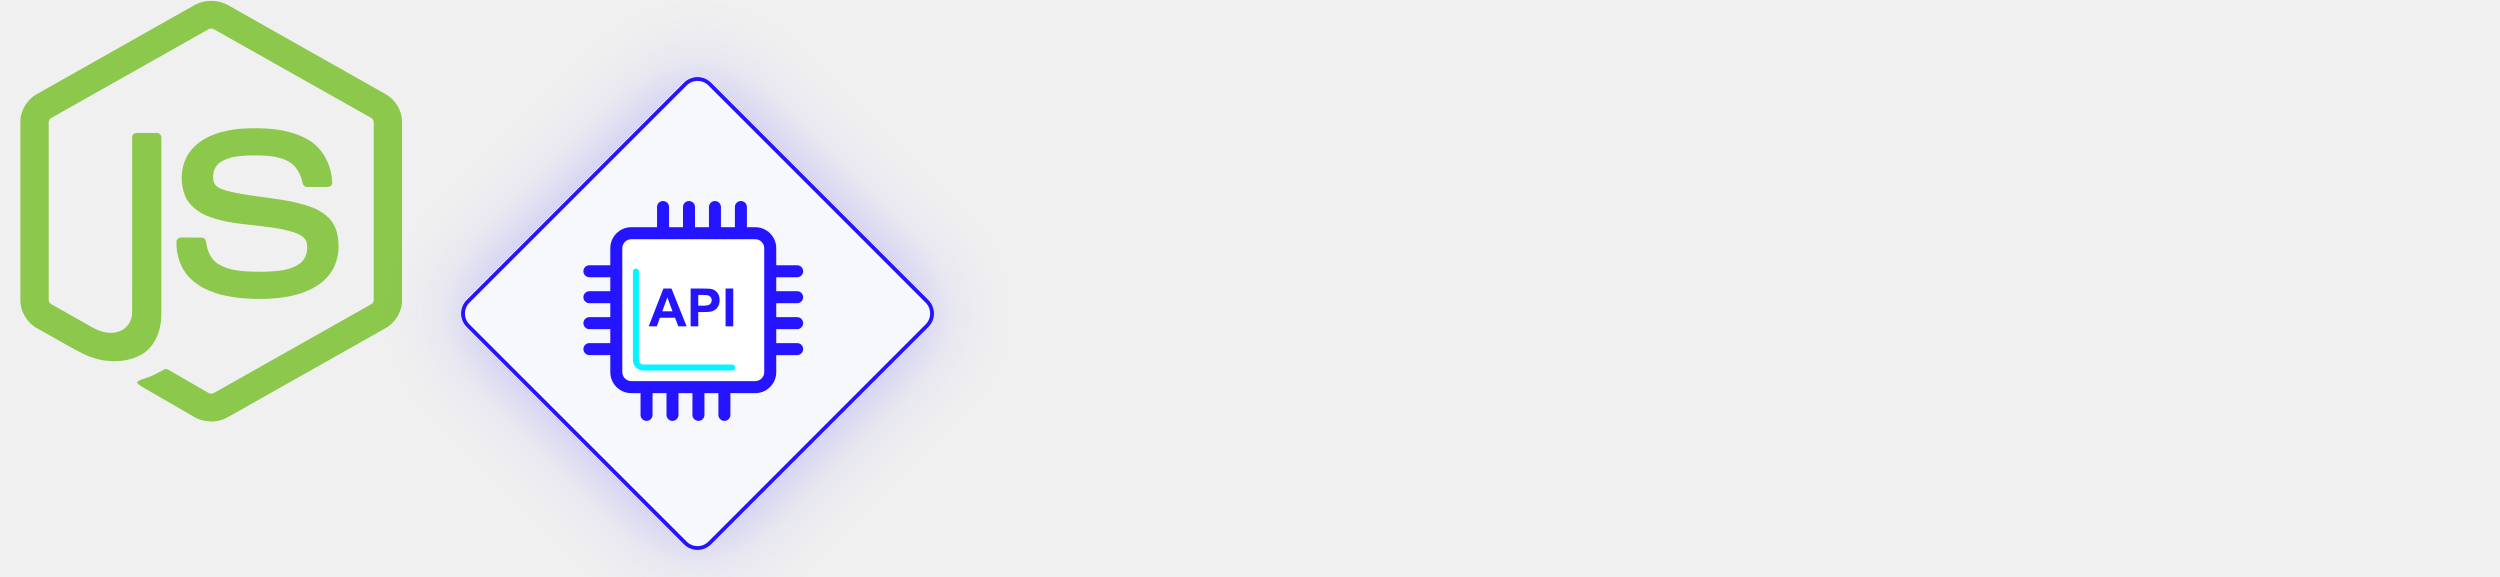
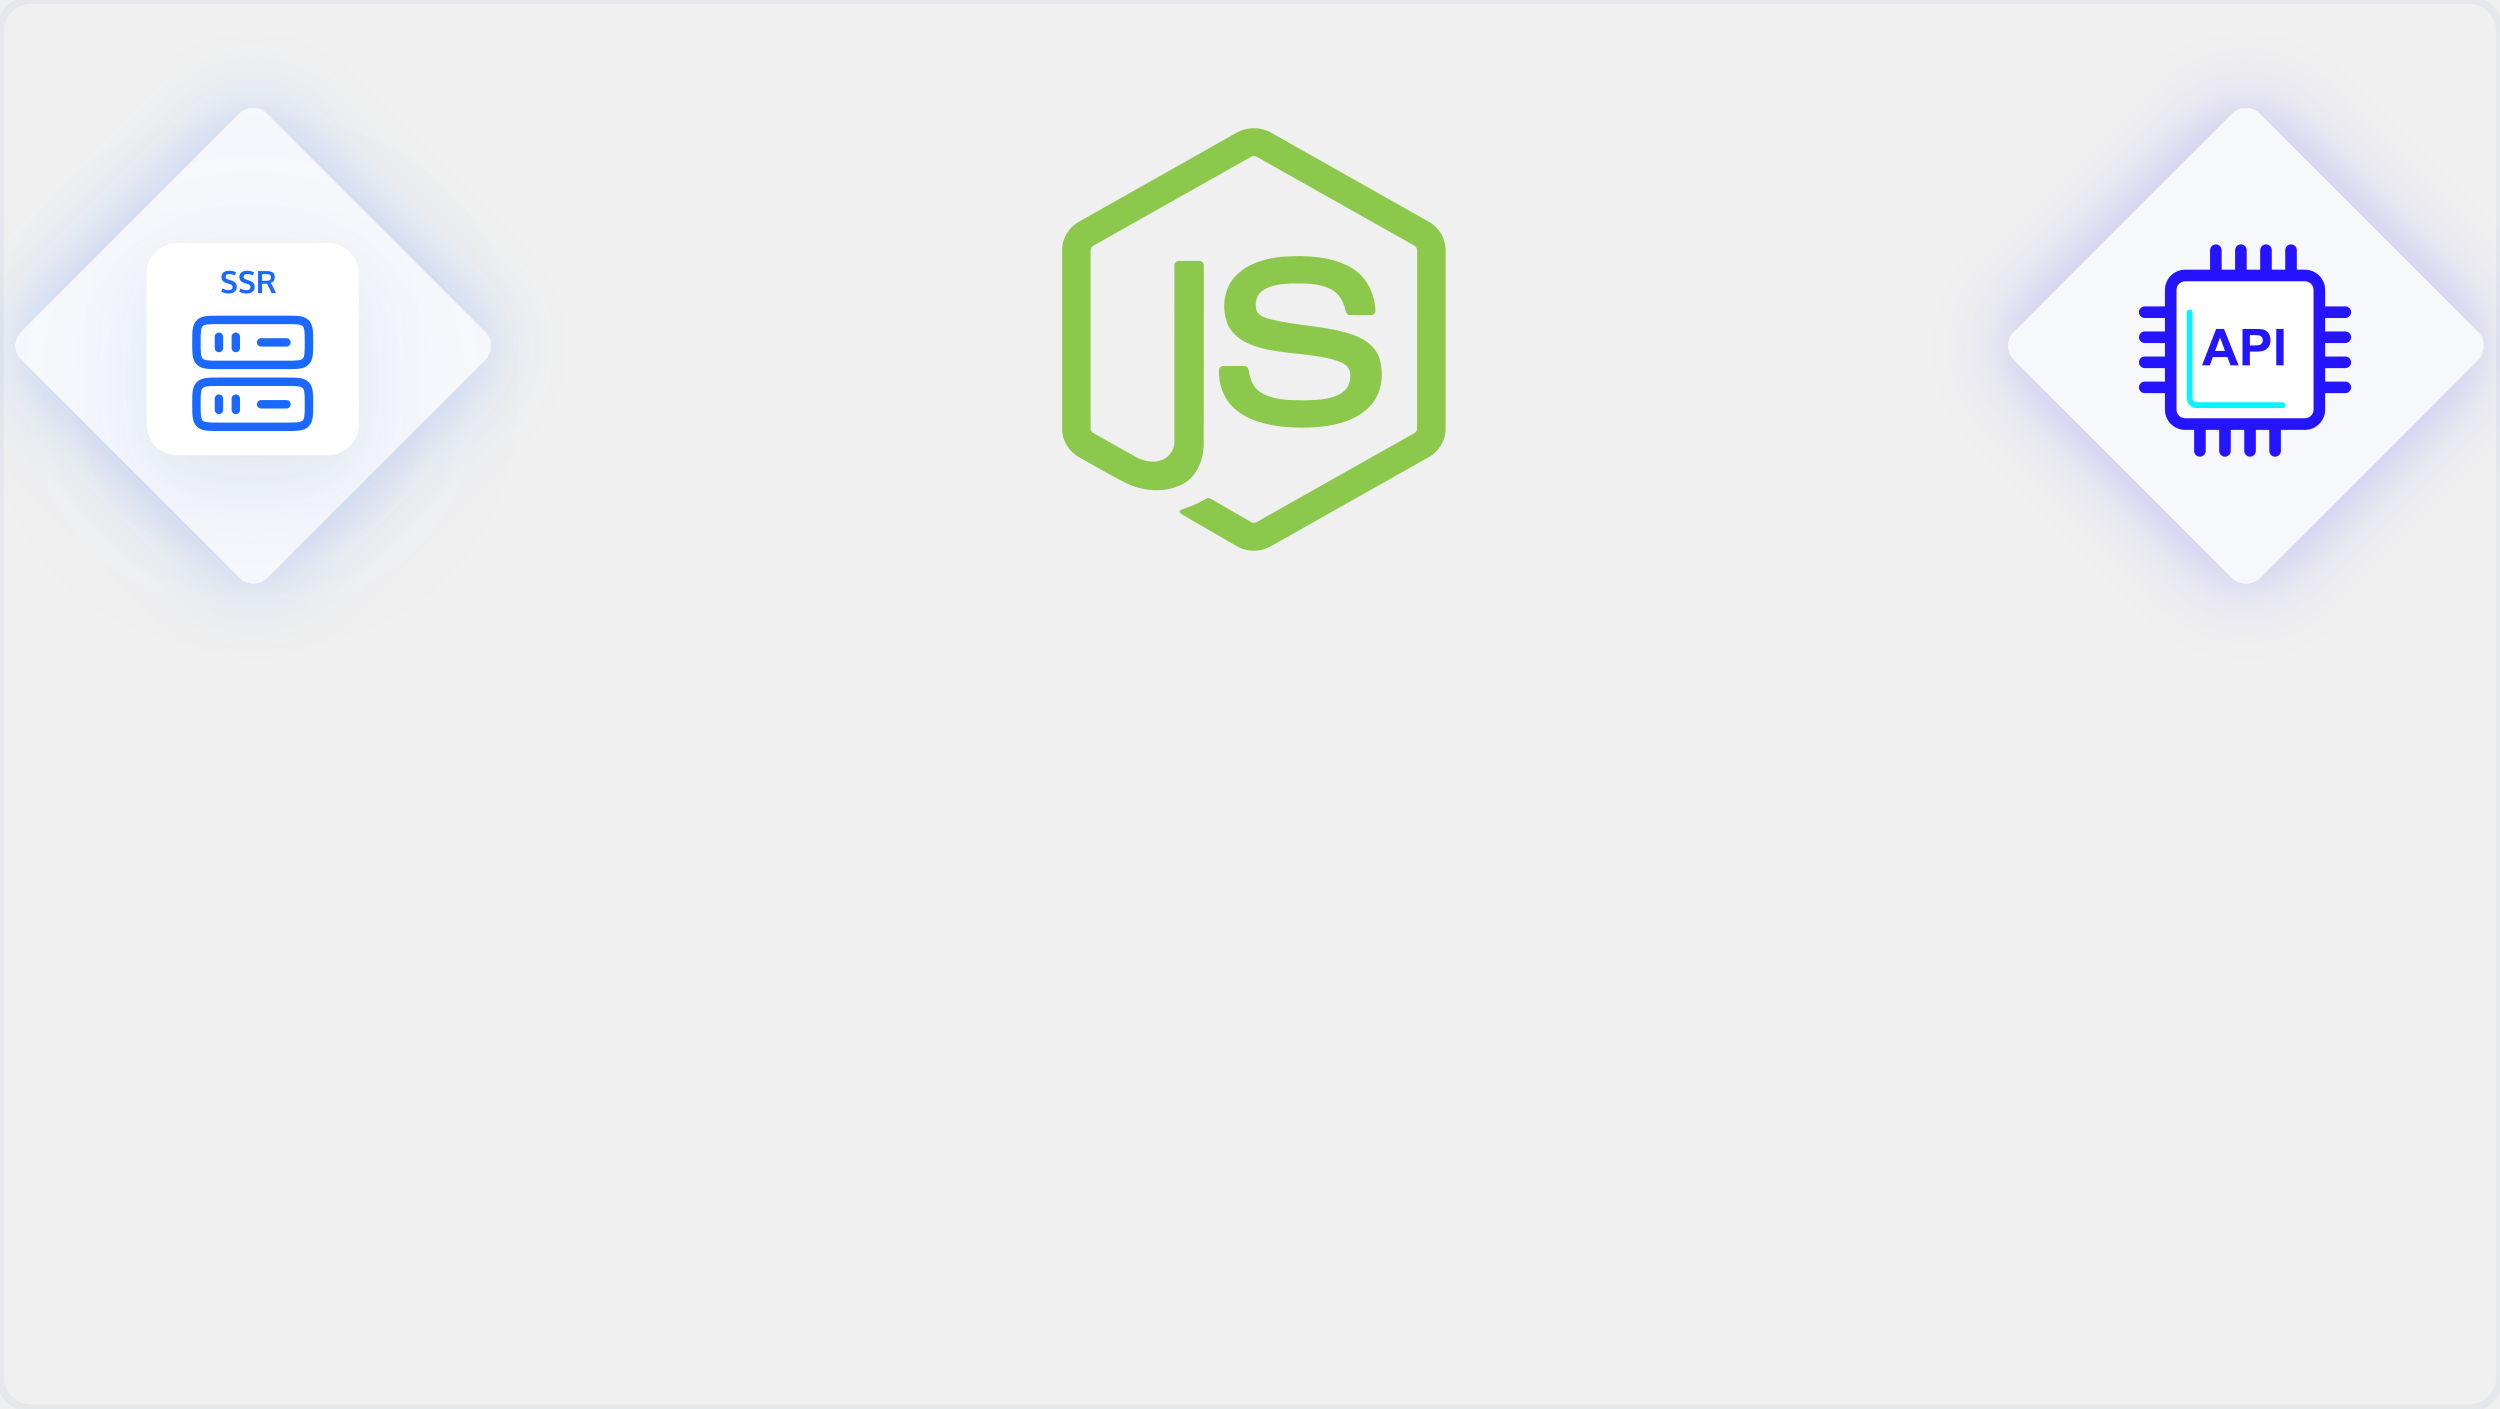
- <svg xmlns="http://www.w3.org/2000/svg" width="651" height="150" viewBox="0 0 651 150" fill="none">
-   <g transform="translate(0, 0)">
+ <svg xmlns="http://www.w3.org/2000/svg" width="648" height="365" viewBox="0 0 648 365" fill="none">
+   <style>
+     @keyframes drawLeftBorder {
+       0% {
+         stroke-dashoffset: 800;
+       }
+       50% {
+         stroke-dashoffset: 800;
+       }
+       100% {
+         stroke-dashoffset: 0;
+       }
+     }
+     
+     @keyframes drawRightBorder {
+       0% {
+         stroke-dashoffset: 800;
+       }
+       50% {
+         stroke-dashoffset: 800;
+       }
+       100% {
+         stroke-dashoffset: 0;
+       }
+     }
+     
+     
+     #left-border {
+       animation: drawLeftBorder 3s ease-in-out forwards;
+     }
+     
+     #right-border {
+       animation: drawRightBorder 3s ease-in-out forwards;
+     }
+ 
+     @keyframes drawBezierCurve {
+       0% { stroke-dashoffset: -200;}
+       50% {        stroke-dashoffset: 0;}
+       100% {        stroke-dashoffset: 0;      }
+     }
+     
+     @keyframes drawBezierCurveRotated {
+       0% { stroke-dashoffset: -200;}
+       50% {        stroke-dashoffset: 0;}
+       100% {        stroke-dashoffset: 0;      }
+     }
+     
+     #bezier-curve {
+       animation: drawBezierCurve 3s ease-in-out forwards;
+     }
+     
+     #bezier-curve-rotated {
+       animation: drawBezierCurveRotated 3s ease-in-out forwards;
+     }
+   </style>
+   <rect x="0" y="0" width="648" height="365" fill="none" stroke="#e5e7eb" stroke-width="2" rx="8" />
+   <g transform="translate(500.5, 8)" id="logo-api">
+     <g filter="url(#filter0_d_982_3600)">
+       <path d="M78.104 21.536L21.535 78.104C19.583 80.057 19.583 83.223 21.535 85.175L78.104 141.744C80.057 143.696 83.222 143.696 85.175 141.744L141.744 85.175C143.696 83.223 143.696 80.057 141.744 78.104L85.175 21.536C83.222 19.583 80.057 19.583 78.104 21.536Z" fill="#F7F8FC" />
+     </g>
+     <path d="M74.93 79.454L73.654 82.96H76.237L74.93 79.454Z" fill="white" />
+     <path d="M96.923 64.902H65.905C64.666 64.902 63.653 65.916 63.653 67.155V98.173C63.653 99.412 64.666 100.425 65.905 100.425H96.923C98.162 100.425 99.175 99.412 99.175 98.173V67.155C99.175 65.909 98.162 64.902 96.923 64.902ZM89.504 77.254H91.412V86.7H89.504V77.254ZM80.757 77.254H83.82C84.984 77.254 85.735 77.299 86.088 77.397C86.629 77.539 87.079 77.847 87.447 78.32C87.815 78.793 87.995 79.409 87.995 80.16C87.995 80.738 87.89 81.226 87.68 81.624C87.47 82.022 87.199 82.33 86.876 82.555C86.554 82.78 86.223 82.93 85.885 83.005C85.427 83.096 84.774 83.141 83.903 83.141H82.657V86.7H80.757V77.254ZM73.947 77.254H75.967L79.743 86.7H77.671L76.845 84.552H73.068L72.287 86.7H70.26L73.947 77.254ZM91.149 97.775H68.939C67.482 97.775 66.303 96.596 66.303 95.139V72.989C66.303 72.576 66.641 72.238 67.054 72.238C67.467 72.238 67.805 72.576 67.805 72.989V95.139C67.805 95.762 68.315 96.273 68.939 96.273H91.149C91.562 96.273 91.9 96.611 91.9 97.024C91.9 97.437 91.569 97.775 91.149 97.775Z" fill="white" />
+     <path d="M85.217 81.383C85.472 81.285 85.668 81.128 85.81 80.918C85.953 80.707 86.028 80.46 86.028 80.182C86.028 79.836 85.93 79.551 85.728 79.333C85.525 79.108 85.27 78.973 84.962 78.913C84.737 78.868 84.278 78.845 83.588 78.845H82.664V81.526H83.708C84.459 81.533 84.962 81.481 85.217 81.383Z" fill="white" />
+     <path d="M91.149 96.273H68.939C68.315 96.273 67.805 95.762 67.805 95.139V72.989C67.805 72.576 67.467 72.238 67.054 72.238C66.641 72.238 66.303 72.576 66.303 72.989V95.139C66.303 96.596 67.482 97.774 68.939 97.774H91.149C91.562 97.774 91.9 97.436 91.9 97.023C91.9 96.611 91.569 96.273 91.149 96.273Z" fill="#06F3FF" />
+     <path d="M107.412 74.423C108.238 74.423 108.914 73.747 108.914 72.921C108.914 72.095 108.238 71.419 107.412 71.419H102.179V67.155C102.179 64.256 99.821 61.899 96.923 61.899H94.836V56.846C94.836 56.02 94.16 55.344 93.334 55.344C92.508 55.344 91.832 56.02 91.832 56.846V61.899H88.341V56.846C88.341 56.02 87.665 55.344 86.839 55.344C86.013 55.344 85.337 56.02 85.337 56.846V61.899H81.846V56.846C81.846 56.02 81.17 55.344 80.344 55.344C79.518 55.344 78.842 56.02 78.842 56.846V61.899H75.351V56.846C75.351 56.02 74.675 55.344 73.849 55.344C73.023 55.344 72.347 56.02 72.347 56.846V61.899H65.905C63.007 61.899 60.649 64.256 60.649 67.155V71.419H55.416C54.59 71.419 53.914 72.095 53.914 72.921C53.914 73.747 54.59 74.423 55.416 74.423H60.649V77.914H55.416C54.59 77.914 53.914 78.59 53.914 79.416C53.914 80.242 54.59 80.918 55.416 80.918H60.649V84.409H55.416C54.59 84.409 53.914 85.085 53.914 85.911C53.914 86.737 54.59 87.413 55.416 87.413H60.649V90.904H55.416C54.59 90.904 53.914 91.58 53.914 92.406C53.914 93.232 54.59 93.908 55.416 93.908H60.649V98.172C60.649 101.071 63.007 103.428 65.905 103.428H68.218V108.872C68.218 109.698 68.894 110.374 69.719 110.374C70.546 110.374 71.221 109.698 71.221 108.872V103.428H74.713V108.872C74.713 109.698 75.388 110.374 76.214 110.374C77.04 110.374 77.716 109.698 77.716 108.872V103.428H81.208V108.872C81.208 109.698 81.883 110.374 82.709 110.374C83.535 110.374 84.211 109.698 84.211 108.872V103.428H87.703V108.872C87.703 109.698 88.378 110.374 89.204 110.374C90.03 110.374 90.706 109.698 90.706 108.872V103.428H96.923C99.821 103.428 102.179 101.071 102.179 98.172V93.908H107.412C108.238 93.908 108.914 93.232 108.914 92.406C108.914 91.58 108.238 90.904 107.412 90.904H102.179V87.413H107.412C108.238 87.413 108.914 86.737 108.914 85.911C108.914 85.085 108.238 84.409 107.412 84.409H102.179V80.918H107.412C108.238 80.918 108.914 80.242 108.914 79.416C108.914 78.59 108.238 77.914 107.412 77.914H102.179V74.423H107.412ZM99.175 98.165C99.175 99.404 98.162 100.417 96.923 100.417H65.905C64.666 100.417 63.653 99.404 63.653 98.165V67.155C63.653 65.916 64.666 64.902 65.905 64.902H96.923C98.162 64.902 99.175 65.916 99.175 67.155V98.165Z" fill="#2414FF" />
+     <path d="M73.068 84.552H76.845L77.671 86.699H79.743L75.959 77.253H73.939L70.26 86.699H72.287L73.068 84.552ZM74.93 79.453L76.229 82.96H73.654L74.93 79.453ZM82.664 83.14H83.911C84.774 83.14 85.435 83.095 85.893 83.005C86.231 82.93 86.561 82.78 86.884 82.554C87.207 82.329 87.477 82.021 87.687 81.623C87.898 81.225 88.003 80.737 88.003 80.159C88.003 79.408 87.823 78.793 87.455 78.32C87.087 77.847 86.636 77.539 86.096 77.396C85.743 77.299 84.984 77.253 83.828 77.253H80.757V86.699H82.664V83.14ZM82.664 78.853H83.588C84.279 78.853 84.729 78.875 84.962 78.92C85.27 78.973 85.525 79.115 85.728 79.341C85.93 79.566 86.028 79.851 86.028 80.189C86.028 80.467 85.953 80.715 85.81 80.925C85.668 81.135 85.465 81.293 85.217 81.391C84.962 81.488 84.459 81.541 83.708 81.541H82.664V78.853ZM89.504 77.253H91.412V86.699H89.504V77.253Z" fill="#2414FF" />
+     <defs>
+       <filter id="filter0_d_982_3600" x="0.071" y="0.071" width="163.137" height="163.137" filterUnits="userSpaceOnUse" color-interpolation-filters="sRGB">
+         <feFlood flood-opacity="0" result="BackgroundImageFix" />
+         <feColorMatrix in="SourceAlpha" type="matrix" values="0 0 0 0 0 0 0 0 0 0 0 0 0 0 0 0 0 0 127 0" result="hardAlpha" />
+         <feOffset />
+         <feGaussianBlur stdDeviation="10" />
+         <feComposite in2="hardAlpha" operator="out" />
+         <feColorMatrix type="matrix" values="0 0 0 0 0.141 0 0 0 0 0.078 0 0 0 0 1 0 0 0 0.25 0" />
+         <feBlend mode="normal" in2="BackgroundImageFix" result="effect1_dropShadow_982_3600" />
+         <feBlend mode="normal" in="SourceGraphic" in2="effect1_dropShadow_982_3600" result="shape" />
+       </filter>
+     </defs>
+   </g>
+   <g transform="translate(270, 33)" id="logo-js">
    <path d="M50.516 1.396C53.231 -0.158 56.769 -0.165 59.482 1.396C73.132 9.11 86.787 16.811 100.435 24.529C103.002 25.975 104.72 28.832 104.693 31.79V78.196C104.713 81.276 102.826 84.201 100.118 85.614C86.512 93.285 72.913 100.965 59.31 108.636C56.538 110.221 52.93 110.099 50.245 108.384C46.166 106.019 42.08 103.666 38 101.304C37.167 100.807 36.227 100.412 35.638 99.603C36.159 98.902 37.089 98.815 37.845 98.508C39.548 97.967 41.111 97.098 42.676 96.255C43.071 95.984 43.554 96.088 43.933 96.33C47.421 98.33 50.879 100.388 54.378 102.369C55.125 102.8 55.881 102.227 56.519 101.872C69.87 94.326 83.238 86.808 96.587 79.26C97.082 79.022 97.355 78.497 97.315 77.955C97.324 62.647 97.317 47.336 97.32 32.028C97.376 31.413 97.02 30.848 96.465 30.596C82.906 22.96 69.355 15.313 55.798 7.675C55.564 7.514 55.285 7.427 55 7.427C54.715 7.427 54.437 7.512 54.202 7.673C40.645 15.313 27.096 22.967 13.54 30.603C12.986 30.855 12.614 31.41 12.68 32.028C12.683 47.336 12.68 62.647 12.68 77.958C12.657 78.222 12.715 78.487 12.847 78.718C12.979 78.948 13.178 79.132 13.418 79.246C17.035 81.297 20.657 83.334 24.277 85.379C26.317 86.476 28.82 87.129 31.067 86.288C33.05 85.576 34.44 83.553 34.402 81.448C34.421 66.229 34.392 51.008 34.416 35.791C34.366 35.115 35.007 34.557 35.664 34.621C37.402 34.609 39.143 34.597 40.881 34.626C41.606 34.609 42.106 35.337 42.016 36.017C42.009 51.333 42.035 66.648 42.004 81.964C42.009 86.045 40.332 90.487 36.557 92.484C31.905 94.893 26.157 94.382 21.561 92.072C17.584 90.087 13.787 87.743 9.88 85.616C7.165 84.211 5.287 81.274 5.306 78.196V31.79C5.278 28.77 7.063 25.862 9.71 24.437C23.314 16.76 36.915 9.077 50.516 1.396Z" fill="#8CC84B" />
    <path d="M62.383 33.542C68.316 33.16 74.668 33.316 80.007 36.239C84.14 38.479 86.432 43.179 86.505 47.772C86.389 48.391 85.742 48.733 85.151 48.69C83.429 48.688 81.707 48.714 79.986 48.679C79.256 48.707 78.831 48.033 78.74 47.388C78.245 45.191 77.047 43.014 74.979 41.955C71.804 40.365 68.123 40.445 64.661 40.478C62.134 40.612 59.416 40.831 57.275 42.317C55.631 43.443 55.132 45.716 55.718 47.546C56.272 48.86 57.789 49.284 59.03 49.675C66.18 51.545 73.757 51.359 80.77 53.82C83.674 54.823 86.514 56.773 87.508 59.814C88.808 63.888 88.238 68.759 85.339 72.03C82.988 74.722 79.564 76.187 76.149 76.983C71.606 77.996 66.891 78.021 62.278 77.572C57.939 77.077 53.425 75.937 50.075 72.981C47.212 70.495 45.813 66.62 45.952 62.88C45.985 62.249 46.614 61.809 47.218 61.86C48.952 61.846 50.685 61.842 52.419 61.863C53.111 61.813 53.625 62.411 53.66 63.064C53.98 65.158 54.767 67.355 56.592 68.596C60.115 70.869 64.536 70.713 68.57 70.777C71.912 70.629 75.664 70.584 78.391 68.375C79.83 67.115 80.257 65.007 79.868 63.194C79.447 61.663 77.845 60.949 76.469 60.483C69.411 58.25 61.75 59.06 54.76 56.535C51.922 55.532 49.178 53.636 48.088 50.721C46.566 46.594 47.263 41.491 50.466 38.33C53.589 35.186 58.097 33.976 62.383 33.542Z" fill="#8CC84B" />
  </g>
-   <g transform="translate(100, 0)">
-     <g filter="url(#filter0_d_982_3600)">
-       <path d="M78.104 21.536L21.535 78.104C19.583 80.057 19.583 83.223 21.535 85.175L78.104 141.744C80.057 143.696 83.222 143.696 85.175 141.744L141.744 85.175C143.696 83.223 143.696 80.057 141.744 78.104L85.175 21.536C83.222 19.583 80.057 19.583 78.104 21.536Z" fill="#F7F8FC" />
-       <path d="M21.889 78.458L78.458 21.889C80.215 20.132 83.064 20.132 84.822 21.889L141.39 78.458C143.147 80.215 143.147 83.064 141.39 84.822L84.822 141.39C83.064 143.148 80.215 143.148 78.458 141.39L21.889 84.822C20.132 83.064 20.132 80.215 21.889 78.458Z" stroke="#2414FF" />
+   <g transform="translate(-16, 8)" id="logo-data">
+     <g filter="url(#filter0_d_982_3599)">
+       <path d="M85.183 141.735L141.752 85.167C143.705 83.214 143.705 80.048 141.752 78.096L85.183 21.527C83.231 19.575 80.065 19.575 78.112 21.527L21.544 78.096C19.591 80.048 19.591 83.214 21.544 85.167L78.112 141.735C80.065 143.688 83.231 143.688 85.183 141.735Z" fill="#F7F8FC" />
    </g>
-     <path d="M73.781 77.43L72.453 81.078H75.141L73.781 77.43Z" fill="white" />
-     <path d="M96.664 62.289H64.391C63.102 62.289 62.047 63.344 62.047 64.633V96.906C62.047 98.195 63.102 99.25 64.391 99.25H96.664C97.953 99.25 99.008 98.195 99.008 96.906V64.633C99.008 63.336 97.953 62.289 96.664 62.289ZM88.945 75.141H90.93V84.969H88.945V75.141ZM79.844 75.141H83.031C84.242 75.141 85.023 75.188 85.391 75.289C85.953 75.438 86.422 75.758 86.805 76.25C87.188 76.742 87.375 77.383 87.375 78.164C87.375 78.766 87.266 79.273 87.047 79.688C86.828 80.102 86.547 80.422 86.211 80.656C85.875 80.891 85.531 81.047 85.18 81.125C84.703 81.219 84.023 81.266 83.117 81.266H81.82V84.969H79.844V75.141ZM72.758 75.141H74.859L78.789 84.969H76.633L75.773 82.734H71.844L71.031 84.969H68.922L72.758 75.141ZM90.656 96.492H67.547C66.031 96.492 64.805 95.266 64.805 93.75V70.703C64.805 70.273 65.156 69.922 65.586 69.922C66.016 69.922 66.367 70.273 66.367 70.703V93.75C66.367 94.398 66.898 94.93 67.547 94.93H90.656C91.086 94.93 91.438 95.281 91.438 95.711C91.438 96.141 91.094 96.492 90.656 96.492Z" fill="white" />
-     <path d="M84.484 79.438C84.75 79.336 84.953 79.172 85.102 78.953C85.25 78.734 85.328 78.477 85.328 78.188C85.328 77.828 85.227 77.531 85.016 77.305C84.805 77.07 84.539 76.93 84.219 76.867C83.984 76.82 83.508 76.797 82.789 76.797H81.828V79.586H82.914C83.695 79.594 84.219 79.539 84.484 79.438Z" fill="white" />
-     <path d="M90.656 94.93H67.547C66.898 94.93 66.367 94.398 66.367 93.75V70.703C66.367 70.273 66.016 69.922 65.586 69.922C65.156 69.922 64.805 70.273 64.805 70.703V93.75C64.805 95.266 66.031 96.492 67.547 96.492H90.656C91.086 96.492 91.438 96.141 91.438 95.711C91.438 95.281 91.094 94.93 90.656 94.93Z" fill="#06F3FF" />
-     <path d="M107.578 72.195C108.438 72.195 109.141 71.492 109.141 70.633C109.141 69.773 108.438 69.07 107.578 69.07H102.133V64.633C102.133 61.617 99.68 59.164 96.664 59.164H94.492V53.906C94.492 53.047 93.789 52.344 92.93 52.344C92.07 52.344 91.367 53.047 91.367 53.906V59.164H87.734V53.906C87.734 53.047 87.031 52.344 86.172 52.344C85.312 52.344 84.609 53.047 84.609 53.906V59.164H80.977V53.906C80.977 53.047 80.273 52.344 79.414 52.344C78.555 52.344 77.852 53.047 77.852 53.906V59.164H74.219V53.906C74.219 53.047 73.516 52.344 72.656 52.344C71.797 52.344 71.094 53.047 71.094 53.906V59.164H64.391C61.375 59.164 58.922 61.617 58.922 64.633V69.07H53.477C52.617 69.07 51.914 69.773 51.914 70.633C51.914 71.492 52.617 72.195 53.477 72.195H58.922V75.828H53.477C52.617 75.828 51.914 76.531 51.914 77.391C51.914 78.25 52.617 78.953 53.477 78.953H58.922V82.586H53.477C52.617 82.586 51.914 83.289 51.914 84.148C51.914 85.008 52.617 85.711 53.477 85.711H58.922V89.344H53.477C52.617 89.344 51.914 90.047 51.914 90.906C51.914 91.766 52.617 92.469 53.477 92.469H58.922V96.906C58.922 99.922 61.375 102.375 64.391 102.375H66.797V108.039C66.797 108.898 67.5 109.602 68.359 109.602C69.219 109.602 69.922 108.898 69.922 108.039V102.375H73.555V108.039C73.555 108.898 74.258 109.602 75.117 109.602C75.977 109.602 76.68 108.898 76.68 108.039V102.375H80.312V108.039C80.312 108.898 81.016 109.602 81.875 109.602C82.734 109.602 83.438 108.898 83.438 108.039V102.375H87.07V108.039C87.07 108.898 87.773 109.602 88.633 109.602C89.492 109.602 90.195 108.898 90.195 108.039V102.375H96.664C99.68 102.375 102.133 99.922 102.133 96.906V92.469H107.578C108.438 92.469 109.141 91.766 109.141 90.906C109.141 90.047 108.438 89.344 107.578 89.344H102.133V85.711H107.578C108.438 85.711 109.141 85.008 109.141 84.148C109.141 83.289 108.438 82.586 107.578 82.586H102.133V78.953H107.578C108.438 78.953 109.141 78.25 109.141 77.391C109.141 76.531 108.438 75.828 107.578 75.828H102.133V72.195H107.578ZM99.008 96.898C99.008 98.188 97.953 99.242 96.664 99.242H64.391C63.102 99.242 62.047 98.188 62.047 96.898V64.633C62.047 63.344 63.102 62.289 64.391 62.289H96.664C97.953 62.289 99.008 63.344 99.008 64.633V96.898Z" fill="#2414FF" />
-     <path d="M71.844 82.734H75.773L76.633 84.969H78.789L74.852 75.141H72.75L68.922 84.969H71.031L71.844 82.734ZM73.781 77.43L75.133 81.078H72.453L73.781 77.43ZM81.828 81.266H83.125C84.023 81.266 84.711 81.219 85.188 81.125C85.539 81.047 85.883 80.891 86.219 80.656C86.555 80.422 86.836 80.102 87.055 79.688C87.273 79.273 87.383 78.766 87.383 78.164C87.383 77.383 87.195 76.742 86.812 76.25C86.43 75.758 85.961 75.438 85.398 75.289C85.031 75.188 84.242 75.141 83.039 75.141H79.844V84.969H81.828V81.266ZM81.828 76.805H82.789C83.508 76.805 83.977 76.828 84.219 76.875C84.539 76.93 84.805 77.078 85.016 77.312C85.227 77.547 85.328 77.844 85.328 78.195C85.328 78.484 85.25 78.742 85.102 78.961C84.953 79.18 84.742 79.344 84.484 79.445C84.219 79.547 83.695 79.602 82.914 79.602H81.828V76.805ZM88.945 75.141H90.93V84.969H88.945V75.141Z" fill="#2414FF" />
+     <g filter="url(#filter1_dd_982_3599)">
+       <path d="M54 63C54 58.582 57.582 55 62 55H101C105.418 55 109 58.582 109 63V102C109 106.418 105.418 110 101 110H62C57.582 110 54 106.418 54 102V63Z" fill="white" />
+     </g>
+     <path fill-rule="evenodd" clip-rule="evenodd" d="M72.674 73.823H90.326C91.636 73.823 92.729 73.823 93.596 73.939C94.512 74.062 95.338 74.333 96.002 74.997C96.667 75.662 96.938 76.488 97.061 77.404C97.177 78.271 97.177 79.364 97.177 80.674V80.826C97.177 82.136 97.177 83.229 97.061 84.096C96.938 85.011 96.667 85.838 96.002 86.502C95.338 87.166 94.512 87.437 93.596 87.56C92.729 87.677 91.636 87.677 90.326 87.677H72.674C71.364 87.677 70.271 87.677 69.404 87.56C68.488 87.437 67.662 87.166 66.998 86.502C66.333 85.838 66.063 85.011 65.939 84.096C65.823 83.229 65.823 82.136 65.823 80.826V80.674C65.823 79.364 65.823 78.271 65.939 77.404C66.063 76.488 66.333 75.662 66.998 74.997C67.662 74.333 68.488 74.062 69.404 73.939C70.271 73.823 71.364 73.823 72.674 73.823ZM69.695 76.107C69.022 76.198 68.734 76.354 68.544 76.544C68.354 76.734 68.198 77.022 68.108 77.695C68.013 78.4 68.01 79.344 68.01 80.75C68.01 82.156 68.013 83.1 68.108 83.805C68.198 84.477 68.354 84.766 68.544 84.956C68.734 85.145 69.022 85.302 69.695 85.392C70.4 85.487 71.344 85.489 72.75 85.489H90.25C91.656 85.489 92.6 85.487 93.305 85.392C93.978 85.302 94.266 85.145 94.456 84.956C94.646 84.766 94.802 84.477 94.893 83.805C94.987 83.1 94.99 82.156 94.99 80.75C94.99 79.344 94.987 78.4 94.893 77.695C94.802 77.022 94.646 76.734 94.456 76.544C94.266 76.354 93.978 76.198 93.305 76.107C92.6 76.013 91.656 76.01 90.25 76.01H72.75C71.344 76.01 70.4 76.013 69.695 76.107ZM72.75 78.198C73.354 78.198 73.844 78.687 73.844 79.291V82.208C73.844 82.812 73.354 83.302 72.75 83.302C72.146 83.302 71.656 82.812 71.656 82.208V79.291C71.656 78.687 72.146 78.198 72.75 78.198ZM77.125 78.198C77.729 78.198 78.219 78.687 78.219 79.291V82.208C78.219 82.812 77.729 83.302 77.125 83.302C76.521 83.302 76.031 82.812 76.031 82.208V79.291C76.031 78.687 76.521 78.198 77.125 78.198ZM82.594 80.75C82.594 80.146 83.084 79.656 83.688 79.656H90.25C90.854 79.656 91.344 80.146 91.344 80.75C91.344 81.354 90.854 81.844 90.25 81.844H83.688C83.084 81.844 82.594 81.354 82.594 80.75ZM72.674 89.864H90.326C91.636 89.864 92.729 89.864 93.596 89.981C94.512 90.104 95.338 90.375 96.002 91.039C96.667 91.703 96.938 92.53 97.061 93.445C97.177 94.313 97.177 95.405 97.177 96.716V96.867C97.177 98.178 97.177 99.27 97.061 100.138C96.938 101.053 96.667 101.88 96.002 102.544C95.338 103.208 94.512 103.479 93.596 103.602C92.729 103.719 91.636 103.719 90.326 103.719H72.674C71.364 103.719 70.271 103.719 69.404 103.602C68.488 103.479 67.662 103.208 66.998 102.544C66.333 101.88 66.063 101.053 65.939 100.138C65.823 99.27 65.823 98.178 65.823 96.867V96.716C65.823 95.405 65.823 94.313 65.939 93.445C66.063 92.53 66.333 91.703 66.998 91.039C67.662 90.375 68.488 90.104 69.404 89.981C70.271 89.864 71.364 89.864 72.674 89.864ZM69.695 92.149C69.022 92.24 68.734 92.396 68.544 92.586C68.354 92.776 68.198 93.064 68.108 93.737C68.013 94.441 68.01 95.386 68.01 96.791C68.01 98.197 68.013 99.142 68.108 99.846C68.198 100.519 68.354 100.807 68.544 100.997C68.734 101.187 69.022 101.344 69.695 101.434C70.4 101.529 71.344 101.531 72.75 101.531H90.25C91.656 101.531 92.6 101.529 93.305 101.434C93.978 101.344 94.266 101.187 94.456 100.997C94.646 100.807 94.802 100.519 94.893 99.846C94.987 99.142 94.99 98.197 94.99 96.791C94.99 95.386 94.987 94.441 94.893 93.737C94.802 93.064 94.646 92.776 94.456 92.586C94.266 92.396 93.978 92.24 93.305 92.149C92.6 92.054 91.656 92.052 90.25 92.052H72.75C71.344 92.052 70.4 92.054 69.695 92.149ZM72.75 94.239C73.354 94.239 73.844 94.729 73.844 95.333V98.25C73.844 98.854 73.354 99.344 72.75 99.344C72.146 99.344 71.656 98.854 71.656 98.25V95.333C71.656 94.729 72.146 94.239 72.75 94.239ZM77.125 94.239C77.729 94.239 78.219 94.729 78.219 95.333V98.25C78.219 98.854 77.729 99.344 77.125 99.344C76.521 99.344 76.031 98.854 76.031 98.25V95.333C76.031 94.729 76.521 94.239 77.125 94.239ZM82.594 96.791C82.594 96.188 83.084 95.698 83.688 95.698H90.25C90.854 95.698 91.344 96.188 91.344 96.791C91.344 97.395 90.854 97.885 90.25 97.885H83.688C83.084 97.885 82.594 97.395 82.594 96.791Z" fill="#1B68FF" />
+     <path d="M75.223 68.078C74.533 68.078 73.914 67.919 73.367 67.602L73.625 66.762C73.87 66.897 74.135 67.007 74.422 67.09C74.711 67.173 74.992 67.215 75.266 67.215C75.602 67.215 75.856 67.143 76.027 67C76.199 66.854 76.285 66.646 76.285 66.375C76.285 66.016 76.046 65.767 75.566 65.629C75.533 65.618 75.438 65.591 75.281 65.547C75.125 65.5 74.978 65.456 74.84 65.414C74.704 65.37 74.607 65.336 74.547 65.312C73.779 65.042 73.394 64.537 73.394 63.797C73.394 63.279 73.578 62.879 73.945 62.598C74.315 62.316 74.805 62.176 75.414 62.176C76.104 62.176 76.699 62.318 77.199 62.602L76.879 63.375C76.368 63.146 75.894 63.031 75.457 63.031C75.142 63.031 74.904 63.087 74.742 63.199C74.583 63.309 74.499 63.492 74.488 63.75C74.488 64.068 74.646 64.275 74.961 64.371C75.023 64.394 75.177 64.445 75.422 64.523C75.667 64.602 75.826 64.652 75.898 64.676C76.422 64.848 76.796 65.061 77.019 65.316C77.246 65.572 77.359 65.927 77.359 66.383C77.359 66.927 77.167 67.346 76.781 67.641C76.396 67.932 75.876 68.078 75.223 68.078ZM79.871 68.078C79.181 68.078 78.562 67.919 78.016 67.602L78.273 66.762C78.518 66.897 78.784 67.007 79.07 67.09C79.359 67.173 79.641 67.215 79.914 67.215C80.25 67.215 80.504 67.143 80.676 67C80.848 66.854 80.934 66.646 80.934 66.375C80.934 66.016 80.694 65.767 80.215 65.629C80.181 65.618 80.086 65.591 79.93 65.547C79.773 65.5 79.626 65.456 79.488 65.414C79.353 65.37 79.255 65.336 79.195 65.312C78.427 65.042 78.043 64.537 78.043 63.797C78.043 63.279 78.227 62.879 78.594 62.598C78.963 62.316 79.453 62.176 80.062 62.176C80.753 62.176 81.348 62.318 81.848 62.602L81.527 63.375C81.017 63.146 80.543 63.031 80.106 63.031C79.79 63.031 79.552 63.087 79.391 63.199C79.232 63.309 79.147 63.492 79.137 63.75C79.137 64.068 79.294 64.275 79.609 64.371C79.672 64.394 79.826 64.445 80.07 64.523C80.315 64.602 80.474 64.652 80.547 64.676C81.07 64.848 81.444 65.061 81.668 65.316C81.894 65.572 82.008 65.927 82.008 66.383C82.008 66.927 81.815 67.346 81.43 67.641C81.044 67.932 80.525 68.078 79.871 68.078ZM82.887 68V62.262H85.008C85.297 62.262 85.547 62.275 85.758 62.301C85.971 62.327 86.173 62.375 86.363 62.445C86.556 62.513 86.711 62.605 86.828 62.723C86.948 62.84 87.042 62.993 87.109 63.184C87.18 63.371 87.215 63.594 87.215 63.852C87.215 64.612 86.87 65.112 86.18 65.352C86.32 65.51 86.495 65.805 86.703 66.234L87.555 68H86.398L85.731 66.504C85.478 65.967 85.322 65.65 85.262 65.551C85.217 65.548 85.07 65.547 84.82 65.547L83.934 65.539V68H82.887ZM85.102 64.781C85.508 64.781 85.799 64.71 85.977 64.566C86.154 64.421 86.242 64.188 86.242 63.867C86.242 63.586 86.152 63.379 85.973 63.246C85.793 63.113 85.518 63.047 85.148 63.047H83.934V64.777C83.973 64.777 84.167 64.779 84.516 64.781C84.865 64.781 85.06 64.781 85.102 64.781Z" fill="#1B68FF" />
+     <defs>
+       <filter id="filter0_d_982_3599" x="0.079" y="0.063" width="163.137" height="163.137" filterUnits="userSpaceOnUse" color-interpolation-filters="sRGB">
+         <feFlood flood-opacity="0" result="BackgroundImageFix" />
+         <feColorMatrix in="SourceAlpha" type="matrix" values="0 0 0 0 0 0 0 0 0 0 0 0 0 0 0 0 0 0 127 0" result="hardAlpha" />
+         <feOffset />
+         <feGaussianBlur stdDeviation="10" />
+         <feComposite in2="hardAlpha" operator="out" />
+         <feColorMatrix type="matrix" values="0 0 0 0 0.106 0 0 0 0 0.408 0 0 0 0 1 0 0 0 0.25 0" />
+         <feBlend mode="normal" in2="BackgroundImageFix" result="effect1_dropShadow_982_3599" />
+         <feBlend mode="normal" in="SourceGraphic" in2="effect1_dropShadow_982_3599" result="shape" />
+       </filter>
+       <filter id="filter1_dd_982_3599" x="1.2" y="11" width="160.6" height="160.6" filterUnits="userSpaceOnUse" color-interpolation-filters="sRGB">
+         <feFlood flood-opacity="0" result="BackgroundImageFix" />
+         <feColorMatrix in="SourceAlpha" type="matrix" values="0 0 0 0 0 0 0 0 0 0 0 0 0 0 0 0 0 0 127 0" result="hardAlpha" />
+         <feOffset dy="6.6" />
+         <feGaussianBlur stdDeviation="8.8" />
+         <feColorMatrix type="matrix" values="0 0 0 0 0.127 0 0 0 0 0.301 0 0 0 0 0.554 0 0 0 0.08 0" />
+         <feBlend mode="normal" in2="BackgroundImageFix" result="effect1_dropShadow_982_3599" />
+         <feColorMatrix in="SourceAlpha" type="matrix" values="0 0 0 0 0 0 0 0 0 0 0 0 0 0 0 0 0 0 127 0" result="hardAlpha" />
+         <feOffset dy="8.8" />
+         <feGaussianBlur stdDeviation="26.4" />
+         <feColorMatrix type="matrix" values="0 0 0 0 0.258 0 0 0 0 0.433 0 0 0 0 0.688 0 0 0 0.06 0" />
+         <feBlend mode="normal" in2="effect1_dropShadow_982_3599" result="effect2_dropShadow_982_3599" />
+         <feBlend mode="normal" in="SourceGraphic" in2="effect2_dropShadow_982_3599" result="shape" />
+       </filter>
+     </defs>
  </g>
-   <defs>
-     <filter id="filter0_d_982_3600" x="0.071" y="0.071" width="163.137" height="163.137" filterUnits="userSpaceOnUse" color-interpolation-filters="sRGB">
-       <feFlood flood-opacity="0" result="BackgroundImageFix" />
-       <feColorMatrix in="SourceAlpha" type="matrix" values="0 0 0 0 0 0 0 0 0 0 0 0 0 0 0 0 0 0 127 0" result="hardAlpha" />
-       <feOffset />
-       <feGaussianBlur stdDeviation="10" />
-       <feComposite in2="hardAlpha" operator="out" />
-       <feColorMatrix type="matrix" values="0 0 0 0 0.141 0 0 0 0 0.078 0 0 0 0 1 0 0 0 0.25 0" />
-       <feBlend mode="normal" in2="BackgroundImageFix" result="effect1_dropShadow_982_3600" />
-       <feBlend mode="normal" in="SourceGraphic" in2="effect1_dropShadow_982_3600" result="shape" />
-     </filter>
-   </defs>
+   <g id="logo-border">
+     <defs>
+       <linearGradient id="paint0_linear_960_3271" x1="0" y1="23" x2="179" y2="23" gradientUnits="userSpaceOnUse">
+         <stop stop-color="#1B68FF" />
+         <stop offset="1" stop-color="#8CC84B" />
+       </linearGradient>
+       <linearGradient id="paint1_linear_1B68FF_8CC84B" x1="366" y1="52" x2="538" y2="66" gradientUnits="userSpaceOnUse">
+         <stop stop-color="#8CC84B" />
+         <stop offset="1" stop-color="#1B68FF" />
+       </linearGradient>
+       <linearGradient id="paint2_linear_bezier_curve" x1="284" y1="124" x2="112" y2="110" gradientUnits="userSpaceOnUse">
+         <stop stop-color="#8CC84B" />
+         <stop offset="1" stop-color="#1B68FF" />
+       </linearGradient>
+     </defs>
+     <path id="right-border" d="M541.12 68L579.458 29.889C581.215 28.132 584.064 28.132 585.822 29.889L642.39 86.458C644.147 88.215 644.147 91.064 642.39 92.822L585.822 149.39C584.064 151.148 581.215 151.148 579.458 149.39L522.389 92.822C520.632 91.064 520.632 88.215 522.389 86.458L541.12 68Z" stroke="#2414FF" stroke-dasharray="800" stroke-dashoffset="800" />
+     <path id="left-border" d="M109.6 108.6L68.83 149.382C67.073 151.139 64.223 151.139 62.466 149.382L5.897 92.813C4.14 90.056 4.14 87.207 5.897 85.449L62.466 28.881C64.223 26.123 67.073 26.123 68.83 28.881L125.399 85.449C127.156 87.207 127.156 90.056 125.399 92.813L109.6 108.6Z" stroke="#1B68FF" stroke-dasharray="800" stroke-dashoffset="800" />
+     <path id="bezier-curve" d="M112,110 L190,157.5 C205,165.5 215,165 230,157.5 L284,124" fill="none" stroke="url(#paint2_linear_bezier_curve)" stroke-width="3" stroke-linecap="round" stroke-dasharray="200" stroke-dashoffset="200" />
+     <path id="bezier-curve-rotated" d="M538,66 L460,18.5 C445,10.5 435,11 420,18.5 L366,52" fill="none" stroke="url(#paint1_linear_1B68FF_8CC84B)" stroke-width="3" stroke-linecap="round" stroke-dasharray="200" stroke-dashoffset="200" />
+   </g>
</svg>
